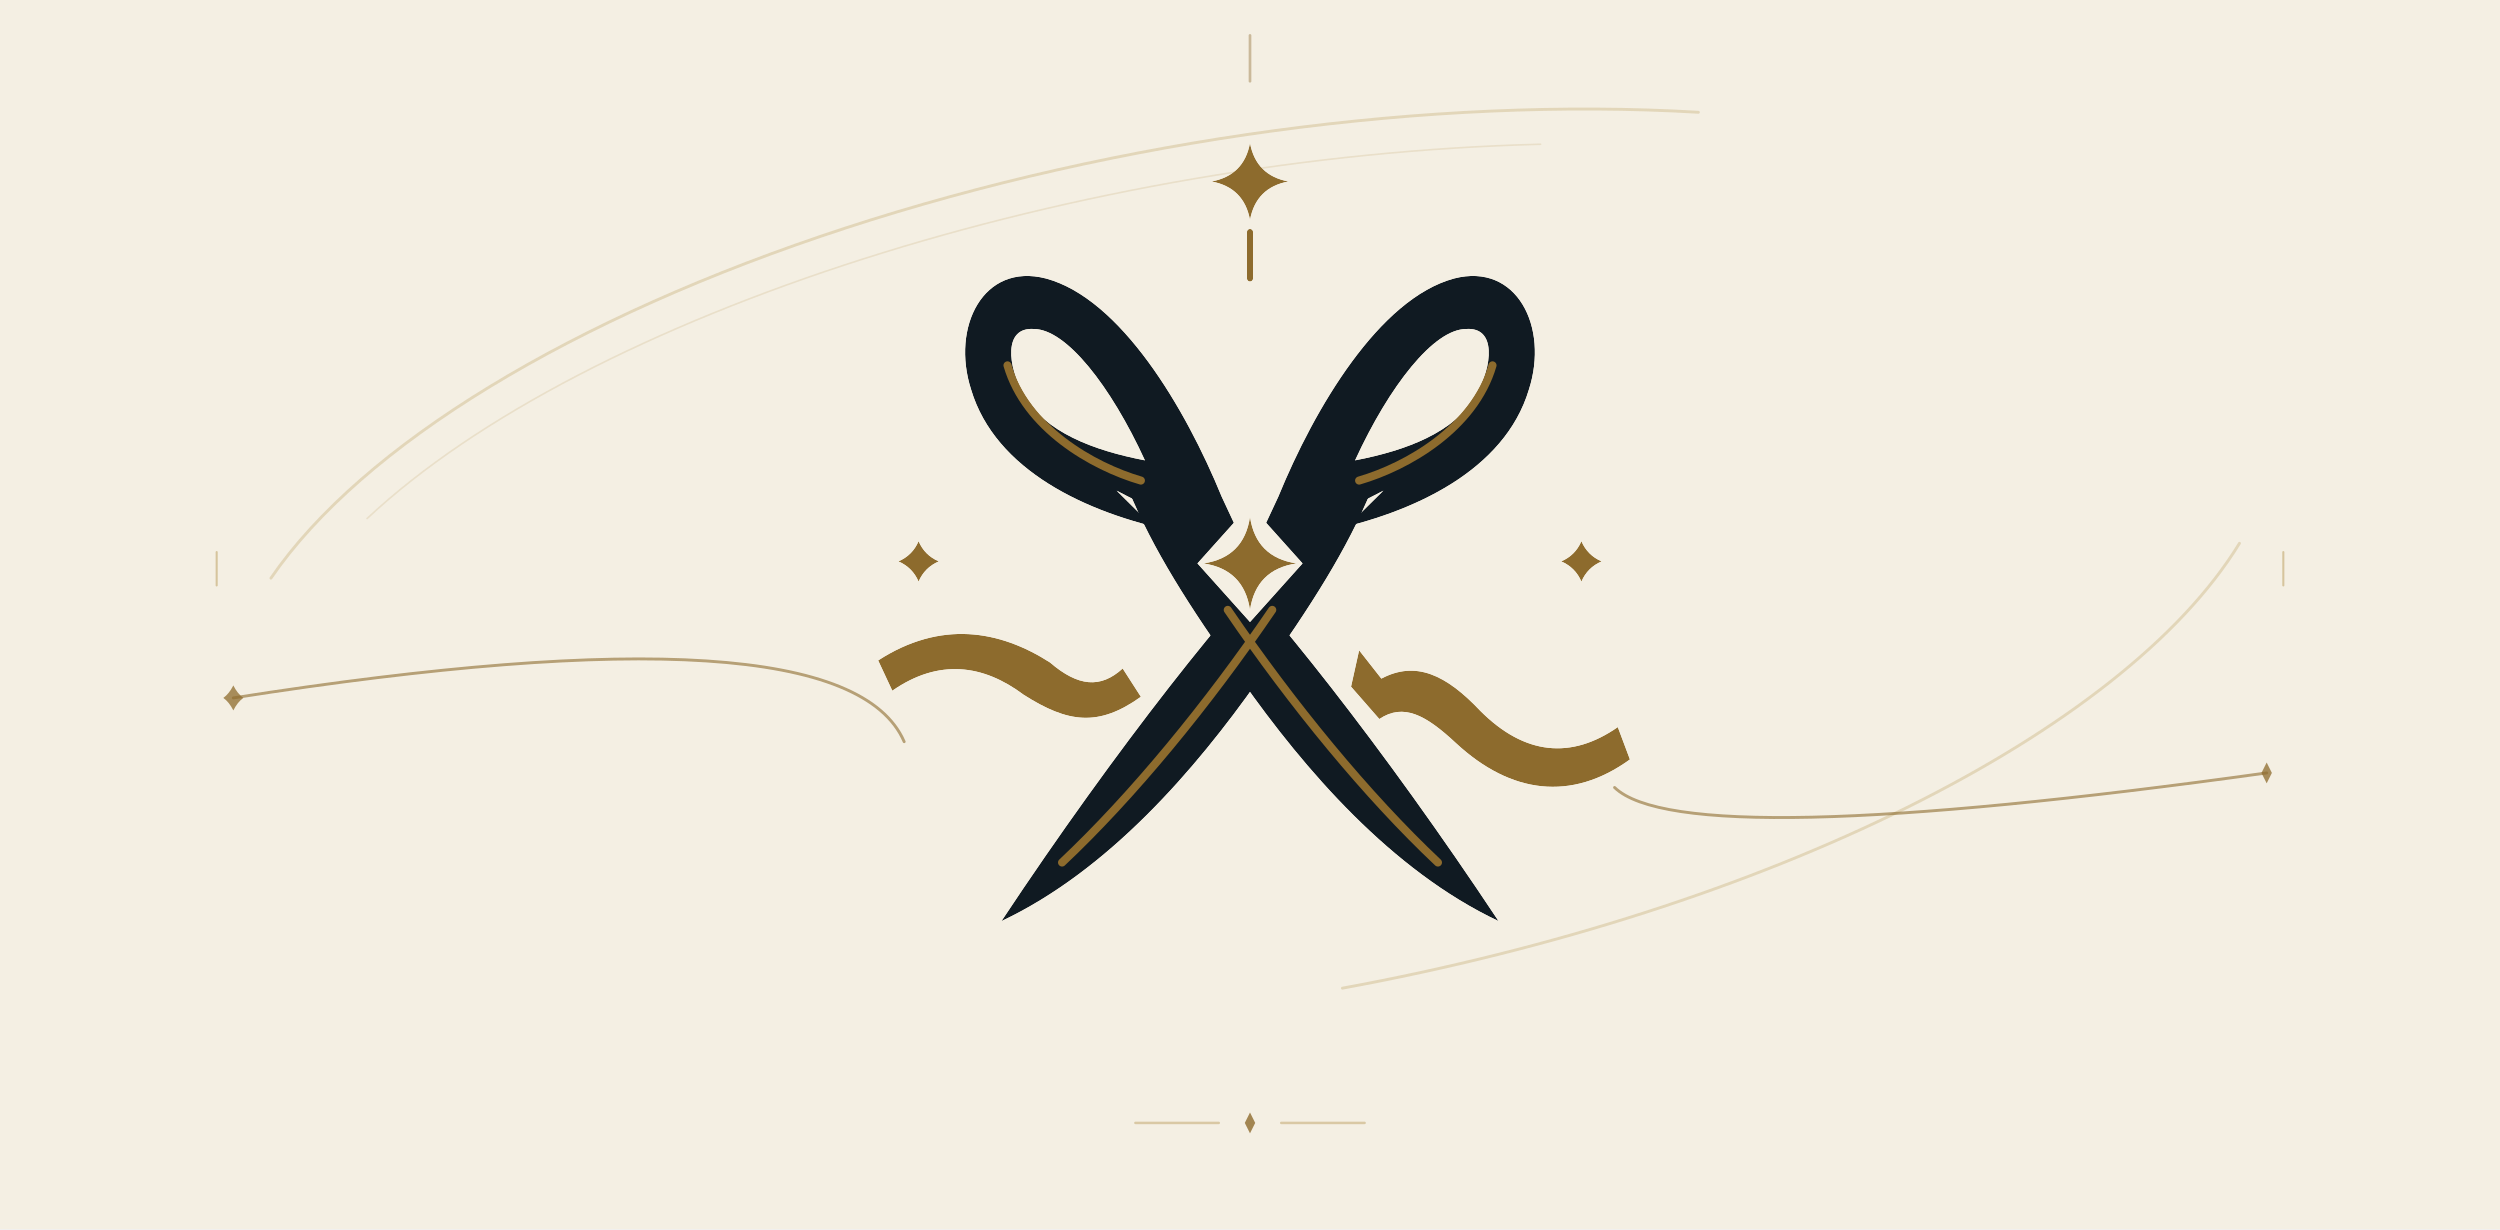
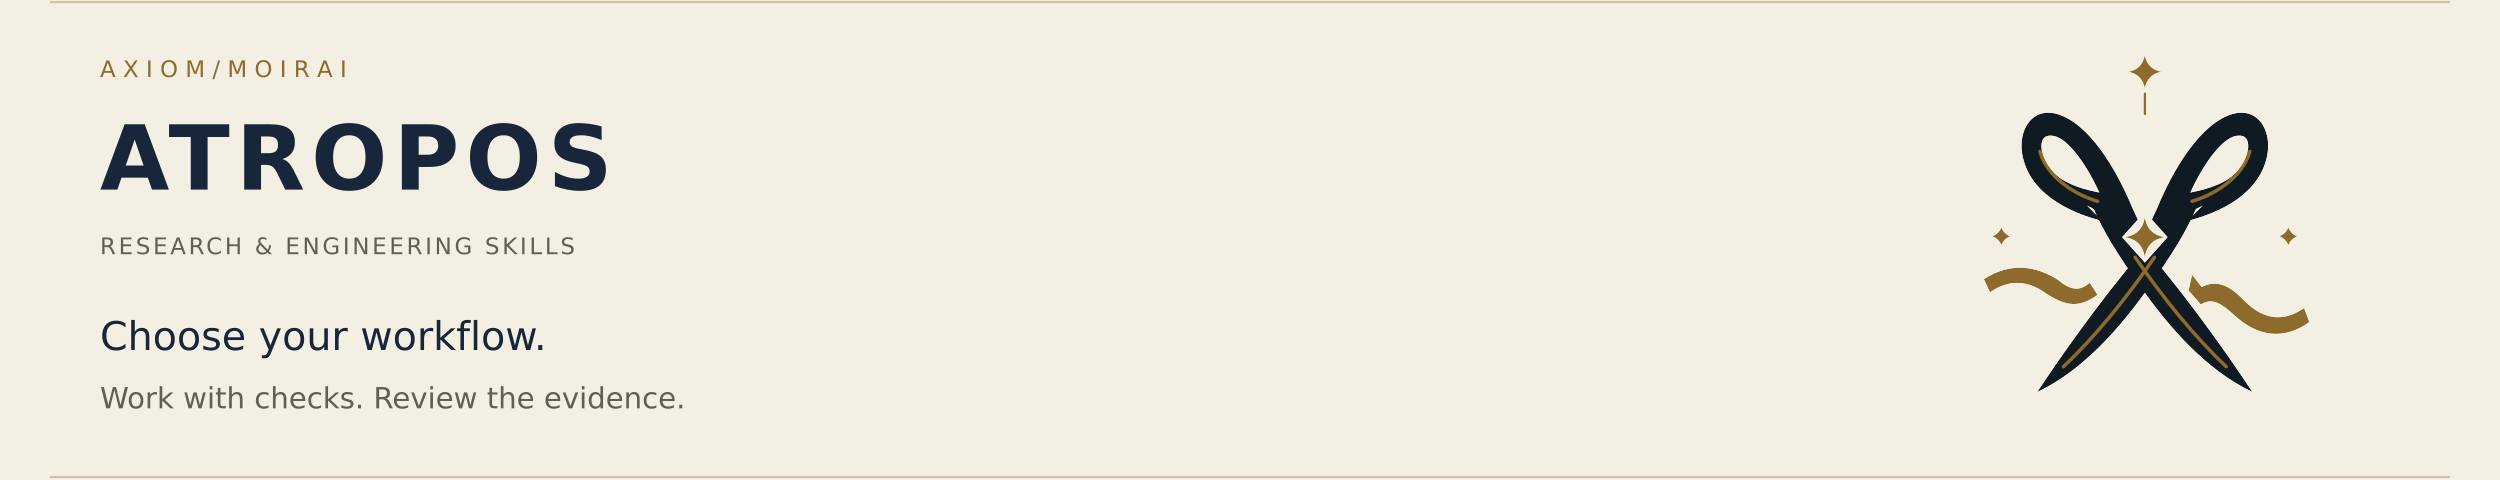
- <svg xmlns="http://www.w3.org/2000/svg" width="1200" height="590" viewBox="0 0 1200 590" role="img" aria-labelledby="title desc">
-   <rect id="background" width="1200" height="590" fill="#f4efe3" />
-   <path d="M136.408 195.831A500 206 0 0 1 850.000 94.599" fill="none" stroke="#b89a58" stroke-width="1.4" stroke-opacity="0.3" stroke-linecap="round" stroke-linejoin="round" transform="rotate(-10 600.0 273)" />
-   <path d="M1069.846 343.456A500 206 0 0 1 608.726 478.969" fill="none" stroke="#b89a58" stroke-width="1.4" stroke-opacity="0.3" stroke-linecap="round" stroke-linejoin="round" transform="rotate(-10 600.0 273)" />
-   <path d="M186.845 175.658A482 189 0 0 1 772.733 96.553" fill="none" stroke="#b89a58" stroke-width="0.8" stroke-opacity="0.18" stroke-linecap="round" stroke-linejoin="round" transform="rotate(-10 600.0 273)" />
-   <path d="M112.0 335Q405.0 289 434.0 356" fill="none" stroke="#8d6b2d" stroke-width="1.4" stroke-opacity="0.6" stroke-linecap="round" stroke-linejoin="round" />
-   <path d="M775.0 378Q808.0 410 1088.0 371" fill="none" stroke="#8d6b2d" stroke-width="1.4" stroke-opacity="0.6" stroke-linecap="round" stroke-linejoin="round" />
-   <path d="M112.0 329Q114.0 333 116.8 335Q114.0 337 112.0 341Q110.0 337 107.2 335Q110.0 333 112.0 329Z" fill="#8d6b2d" fill-opacity="0.75" />
-   <path d="M1088.0 366L1090.5 371 1088.0 376 1085.5 371Z" fill="#8d6b2d" fill-opacity="0.75" />
-   <path d="M600.0 17V39" fill="none" stroke="#8d6b2d" stroke-width="1.3" stroke-opacity="0.4" stroke-linecap="round" stroke-linejoin="round" />
-   <path d="M104.0 265V281" fill="none" stroke="#b89a58" stroke-width="1" stroke-opacity="0.5" stroke-linecap="round" stroke-linejoin="round" />
-   <path d="M1096.0 265V281" fill="none" stroke="#b89a58" stroke-width="1" stroke-opacity="0.5" stroke-linecap="round" stroke-linejoin="round" />
-   <g id="atropos-hero-placement" transform="translate(351.680 26) scale(0.97)">
+ <svg xmlns="http://www.w3.org/2000/svg" width="1200" height="230" viewBox="0 0 1200 230" role="img" aria-labelledby="title desc">
+   <rect width="1200" height="230" fill="#f4efe3" />
+   <path d="M24 1H1176 M24 229H1176" stroke="#8d6b2d" stroke-opacity=".35" fill="none" />
+   <text x="48" y="37" fill="#8d6b2d" font-family="DejaVu Sans, Arial, sans-serif" font-size="11">A X I O M   /   M O I R A I</text>
+   <text x="48" y="91" fill="#17263a" font-family="DejaVu Sans, Arial, sans-serif" font-size="43" letter-spacing="3" font-weight="600">ATROPOS</text>
+   <text x="48" y="122" fill="#625e54" font-family="DejaVu Sans, Arial, sans-serif" font-size="11" letter-spacing="1.3">RESEARCH &amp; ENGINEERING SKILLS</text>
+   <text x="48" y="168" fill="#17263a" font-family="DejaVu Sans, Arial, sans-serif" font-size="19">Choose your workflow.</text>
+   <text x="48" y="196" fill="#625e54" font-family="DejaVu Sans, Arial, sans-serif" font-size="14">Work with checks. Review the evidence.</text>
+   <g id="atropos-hero-placement" transform="translate(922 8) scale(0.42)">
    <defs>
      <mask id="atropos-hero-alpha-cutouts" maskUnits="userSpaceOnUse" x="0" y="0" width="512" height="512">
        <g>
          <path d="M256 44 Q259 60 275 63 Q259 66 256 82 Q253 66 237 63 Q253 60 256 44Z" fill="#FFFFFF" />
          <path d="M256 88V111" fill="none" stroke="#FFFFFF" stroke-width="3" stroke-linecap="round" stroke-linejoin="round" />
          <path d="M218 236 C175 227 130 206 118 166 C108 135 124 103 155 111 C192 121 224 175 242 219 L256 249 L238 265 C222 247 206 232 190 216 C205 224 215 227 218 236Z M204 201 C187 164 165 136 149 136 C134 135 136 154 144 169 C155 187 178 196 204 201Z" fill="#FFFFFF" fill-rule="evenodd" />
          <path d="M294 236 C337 227 382 206 394 166 C404 135 388 103 357 111 C320 121 288 175 270 219 L256 249 L274 265 C290 247 306 232 322 216 C307 224 297 227 294 236Z M308 201 C325 164 347 136 363 136 C378 135 376 154 368 169 C357 187 334 196 308 201Z" fill="#FFFFFF" fill-rule="evenodd" />
          <path d="M232 239 C264 270 322 343 379 429 C326 404 283 354 252 310 C225 272 208 245 196 216Z" fill="#FFFFFF" />
          <path d="M280 239 C248 270 190 343 133 429 C186 404 229 354 260 310 C287 272 304 245 316 216Z" fill="#FFFFFF" />
          <path d="M245 275 C277 322 314 367 349 400" fill="none" stroke="#FFFFFF" stroke-width="4" stroke-linecap="round" stroke-linejoin="round" />
          <path d="M267 275 C235 322 198 367 163 400" fill="none" stroke="#FFFFFF" stroke-width="4" stroke-linecap="round" stroke-linejoin="round" />
          <path d="M136 154 C145 185 178 204 202 211M376 154C367 185 334 204 310 211" fill="none" stroke="#FFFFFF" stroke-width="4" stroke-linecap="round" stroke-linejoin="round" />
          <path d="M256 223L282 252 256 281 230 252Z" fill="#000000" />
          <path d="M256 229 Q259 249 279 252 Q259 255 256 275 Q253 255 233 252 Q253 249 256 229Z" fill="#FFFFFF" />
          <path d="M72 300 C103 280 132 285 157 301 C171 313 182 314 193 304 L202 318 C181 333 166 331 144 317 C124 302 102 299 79 315Z" fill="#FFFFFF" />
          <path d="M310 295 L321 309 C338 300 353 307 370 325 C392 347 415 349 438 333 L444 349 C415 370 385 366 358 341 C343 327 332 321 320 329 L306 313Z" fill="#FFFFFF" />
          <path d="M92 241 Q95 248 102 251 Q95 254 92 261 Q89 254 82 251 Q89 248 92 241Z" fill="#FFFFFF" />
          <path d="M420 241 Q423 248 430 251 Q423 254 420 261 Q417 254 410 251 Q417 248 420 241Z" fill="#FFFFFF" />
        </g>
      </mask>
    </defs>
    <g mask="url(#atropos-hero-alpha-cutouts)">
      <g id="atropos-hero-atropos-fate-instrument">
        <path d="M256 44 Q259 60 275 63 Q259 66 256 82 Q253 66 237 63 Q253 60 256 44Z" fill="#8d6b2d" />
        <path d="M256 88V111" fill="none" stroke="#8d6b2d" stroke-width="3" stroke-linecap="round" stroke-linejoin="round" />
        <path id="atropos-hero-western-shear-eye" d="M218 236 C175 227 130 206 118 166 C108 135 124 103 155 111 C192 121 224 175 242 219 L256 249 L238 265 C222 247 206 232 190 216 C205 224 215 227 218 236Z M204 201 C187 164 165 136 149 136 C134 135 136 154 144 169 C155 187 178 196 204 201Z" fill="#101a22" fill-rule="evenodd" />
        <path id="atropos-hero-eastern-shear-eye" d="M294 236 C337 227 382 206 394 166 C404 135 388 103 357 111 C320 121 288 175 270 219 L256 249 L274 265 C290 247 306 232 322 216 C307 224 297 227 294 236Z M308 201 C325 164 347 136 363 136 C378 135 376 154 368 169 C357 187 334 196 308 201Z" fill="#101a22" fill-rule="evenodd" />
        <path id="atropos-hero-eastern-blade" d="M232 239 C264 270 322 343 379 429 C326 404 283 354 252 310 C225 272 208 245 196 216Z" fill="#101a22" />
        <path id="atropos-hero-western-blade" d="M280 239 C248 270 190 343 133 429 C186 404 229 354 260 310 C287 272 304 245 316 216Z" fill="#101a22" />
        <path d="M245 275 C277 322 314 367 349 400" fill="none" stroke="#8d6b2d" stroke-width="4" stroke-linecap="round" stroke-linejoin="round" />
        <path d="M267 275 C235 322 198 367 163 400" fill="none" stroke="#8d6b2d" stroke-width="4" stroke-linecap="round" stroke-linejoin="round" />
        <path d="M136 154 C145 185 178 204 202 211M376 154C367 185 334 204 310 211" fill="none" stroke="#8d6b2d" stroke-width="4" stroke-linecap="round" stroke-linejoin="round" />
        <path d="M256 223L282 252 256 281 230 252Z" fill="#f4efe3" />
        <path d="M256 229 Q259 249 279 252 Q259 255 256 275 Q253 255 233 252 Q253 249 256 229Z" fill="#8d6b2d" />
        <path id="atropos-hero-held-thread" d="M72 300 C103 280 132 285 157 301 C171 313 182 314 193 304 L202 318 C181 333 166 331 144 317 C124 302 102 299 79 315Z" fill="#8d6b2d" />
        <path id="atropos-hero-released-thread" d="M310 295 L321 309 C338 300 353 307 370 325 C392 347 415 349 438 333 L444 349 C415 370 385 366 358 341 C343 327 332 321 320 329 L306 313Z" fill="#8d6b2d" />
        <path d="M92 241 Q95 248 102 251 Q95 254 92 261 Q89 254 82 251 Q89 248 92 241Z" fill="#8d6b2d" />
        <path d="M420 241 Q423 248 430 251 Q423 254 420 261 Q417 254 410 251 Q417 248 420 241Z" fill="#8d6b2d" />
      </g>
    </g>
  </g>
-   <path d="M545.0 539H585.0M615.0 539H655.0" fill="none" stroke="#b89a58" stroke-width="1.2" stroke-opacity="0.45" stroke-linecap="round" stroke-linejoin="round" />
-   <path d="M600.0 534L602.5 539 600.0 544 597.5 539Z" fill="#8d6b2d" fill-opacity="0.8" />
</svg>
